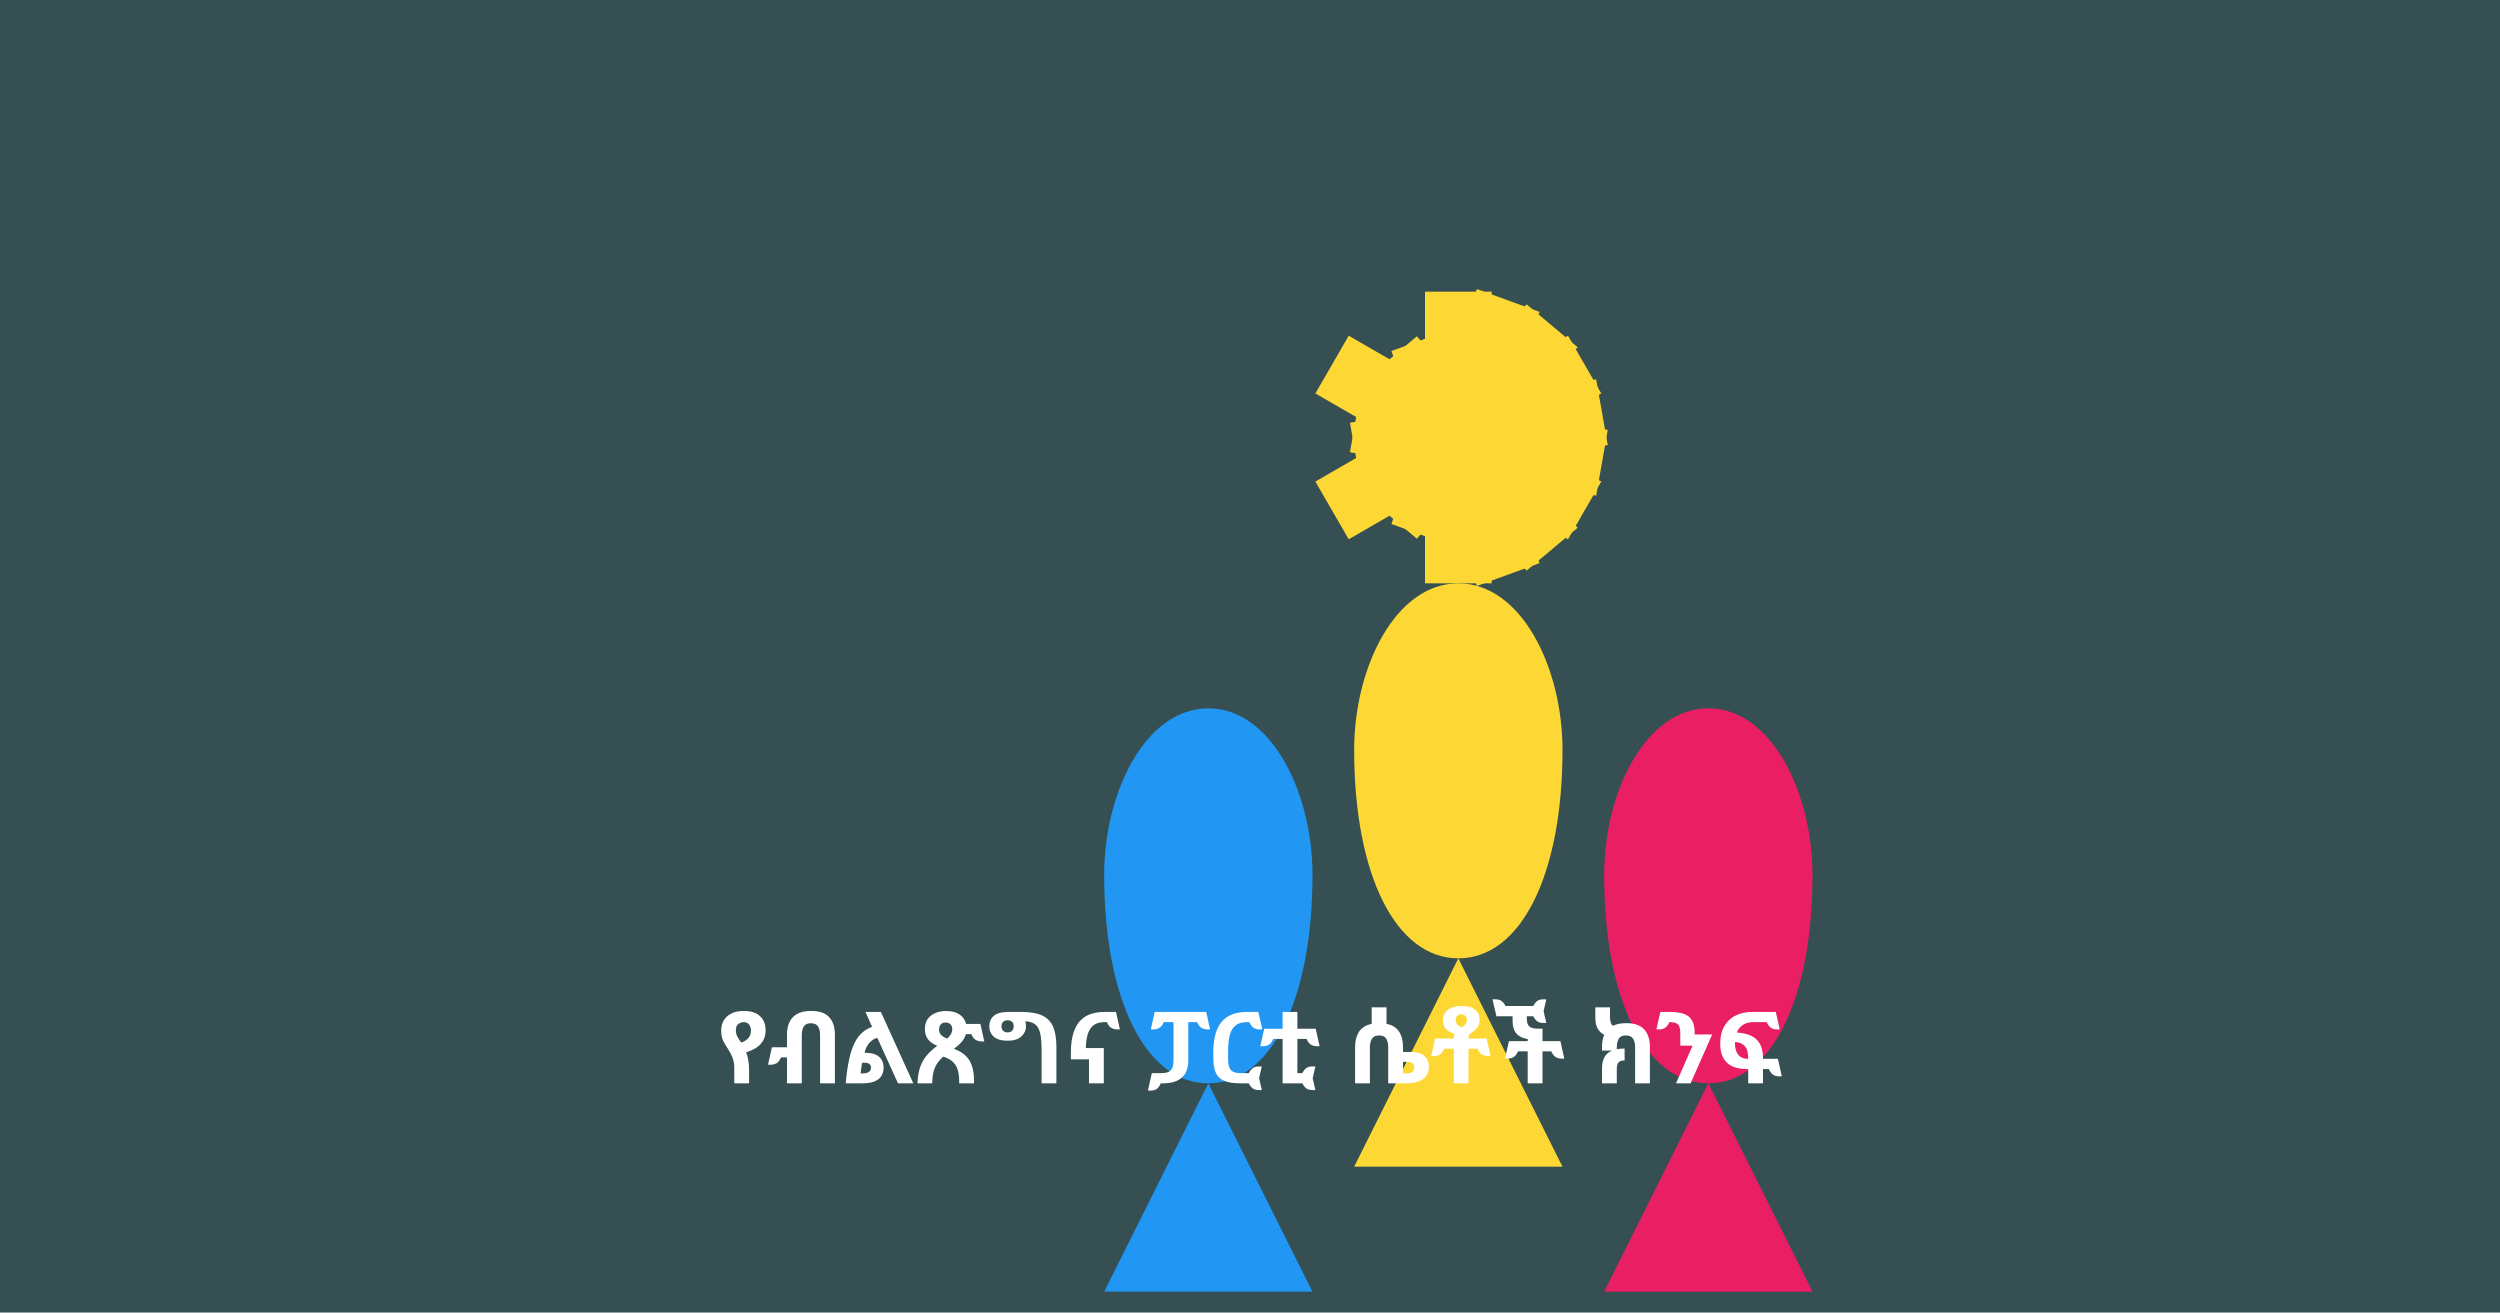
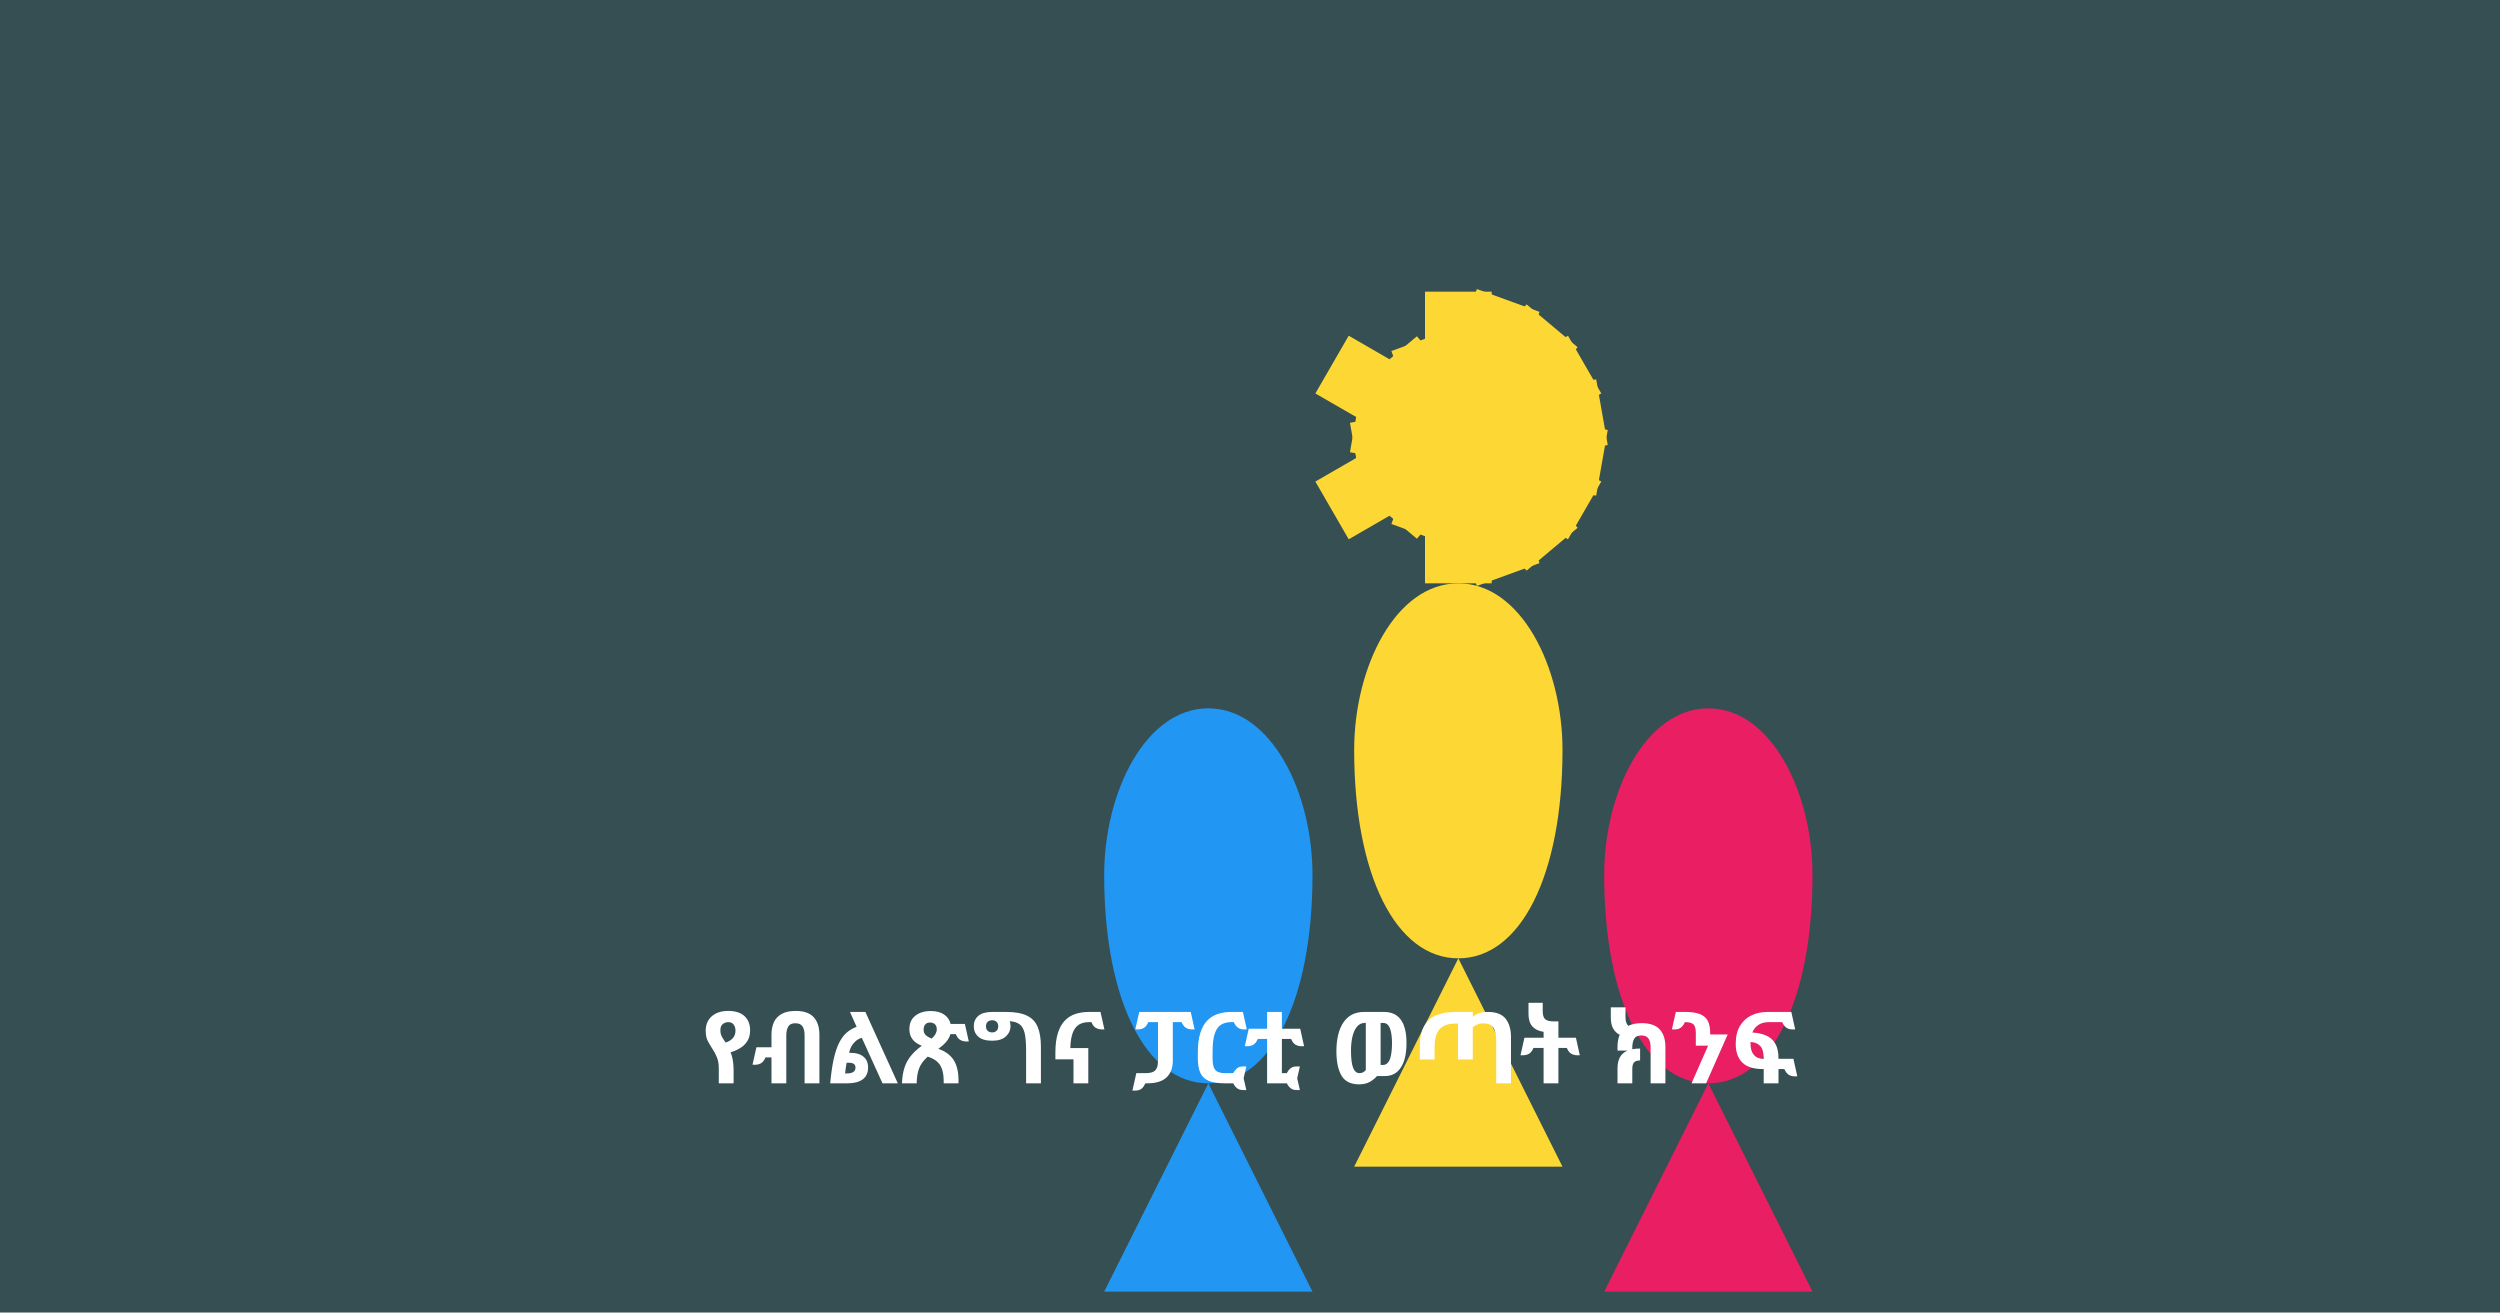
<svg xmlns="http://www.w3.org/2000/svg" width="1200" height="630" viewBox="0 0 1200 630">
  <rect width="1200" height="630" fill="#354F52" />
  <g transform="translate(400, 120) scale(2)">
    <g fill="#FDD835">
      <rect x="142" y="10" width="16" height="70" transform="rotate(0, 150, 45)" />
      <rect x="142" y="10" width="16" height="60" transform="rotate(20, 150, 45)" />
      <rect x="142" y="10" width="16" height="60" transform="rotate(40, 150, 45)" />
      <rect x="142" y="10" width="16" height="70" transform="rotate(60, 150, 45)" />
      <rect x="142" y="10" width="16" height="60" transform="rotate(80, 150, 45)" />
      <rect x="142" y="10" width="16" height="60" transform="rotate(100, 150, 45)" />
      <rect x="142" y="10" width="16" height="70" transform="rotate(120, 150, 45)" />
      <rect x="142" y="10" width="16" height="60" transform="rotate(140, 150, 45)" />
      <rect x="142" y="10" width="16" height="60" transform="rotate(160, 150, 45)" />
    </g>
    <g>
      <path fill="#FDD835" d="M150,80 C165,80 175,100 175,120 C175,150 165,170 150,170 C135,170 125,150 125,120 C125,100 135,80 150,80 Z" />
      <path fill="#FDD835" d="M150,170 L175,220 L125,220 Z" />
      <path fill="#2196F3" d="M90,110 C105,110 115,130 115,150 C115,180 105,200 90,200 C75,200 65,180 65,150 C65,130 75,110 90,110 Z" />
      <path fill="#2196F3" d="M90,200 L115,250 L65,250 Z" />
      <path fill="#E91E63" d="M210,110 C225,110 235,130 235,150 C235,180 225,200 210,200 C195,200 185,180 185,150 C185,130 195,110 210,110 Z" />
      <path fill="#E91E63" d="M210,200 L235,250 L185,250 Z" />
    </g>
    <g fill="#000000">
      <path d="M50,270 C20,270 0,290 -10,310 C-20,330 -20,350 -10,360 C0,370 20,370 30,360 C40,350 50,340 70,330 L90,320 L70,310 C50,300 30,270 50,270 Z" />
      <path d="M250,270 C280,270 300,290 310,310 C320,330 320,350 310,360 C300,370 280,370 270,360 C260,350 250,340 230,330 L210,320 L230,310 C250,300 270,270 250,270 Z" />
    </g>
  </g>
-   <text x="600" y="520" font-family="Arial, sans-serif" font-size="48" font-weight="bold" fill="white" text-anchor="middle">የብልጽግና ፓርቲ ሴቶች ክንፍ</text>
+   <text x="600" y="520" font-family="Arial, sans-serif" font-size="48" font-weight="bold" fill="white" text-anchor="middle">የብልጽግና ፓርቲ ወጣት ክንፍ</text>
</svg>
